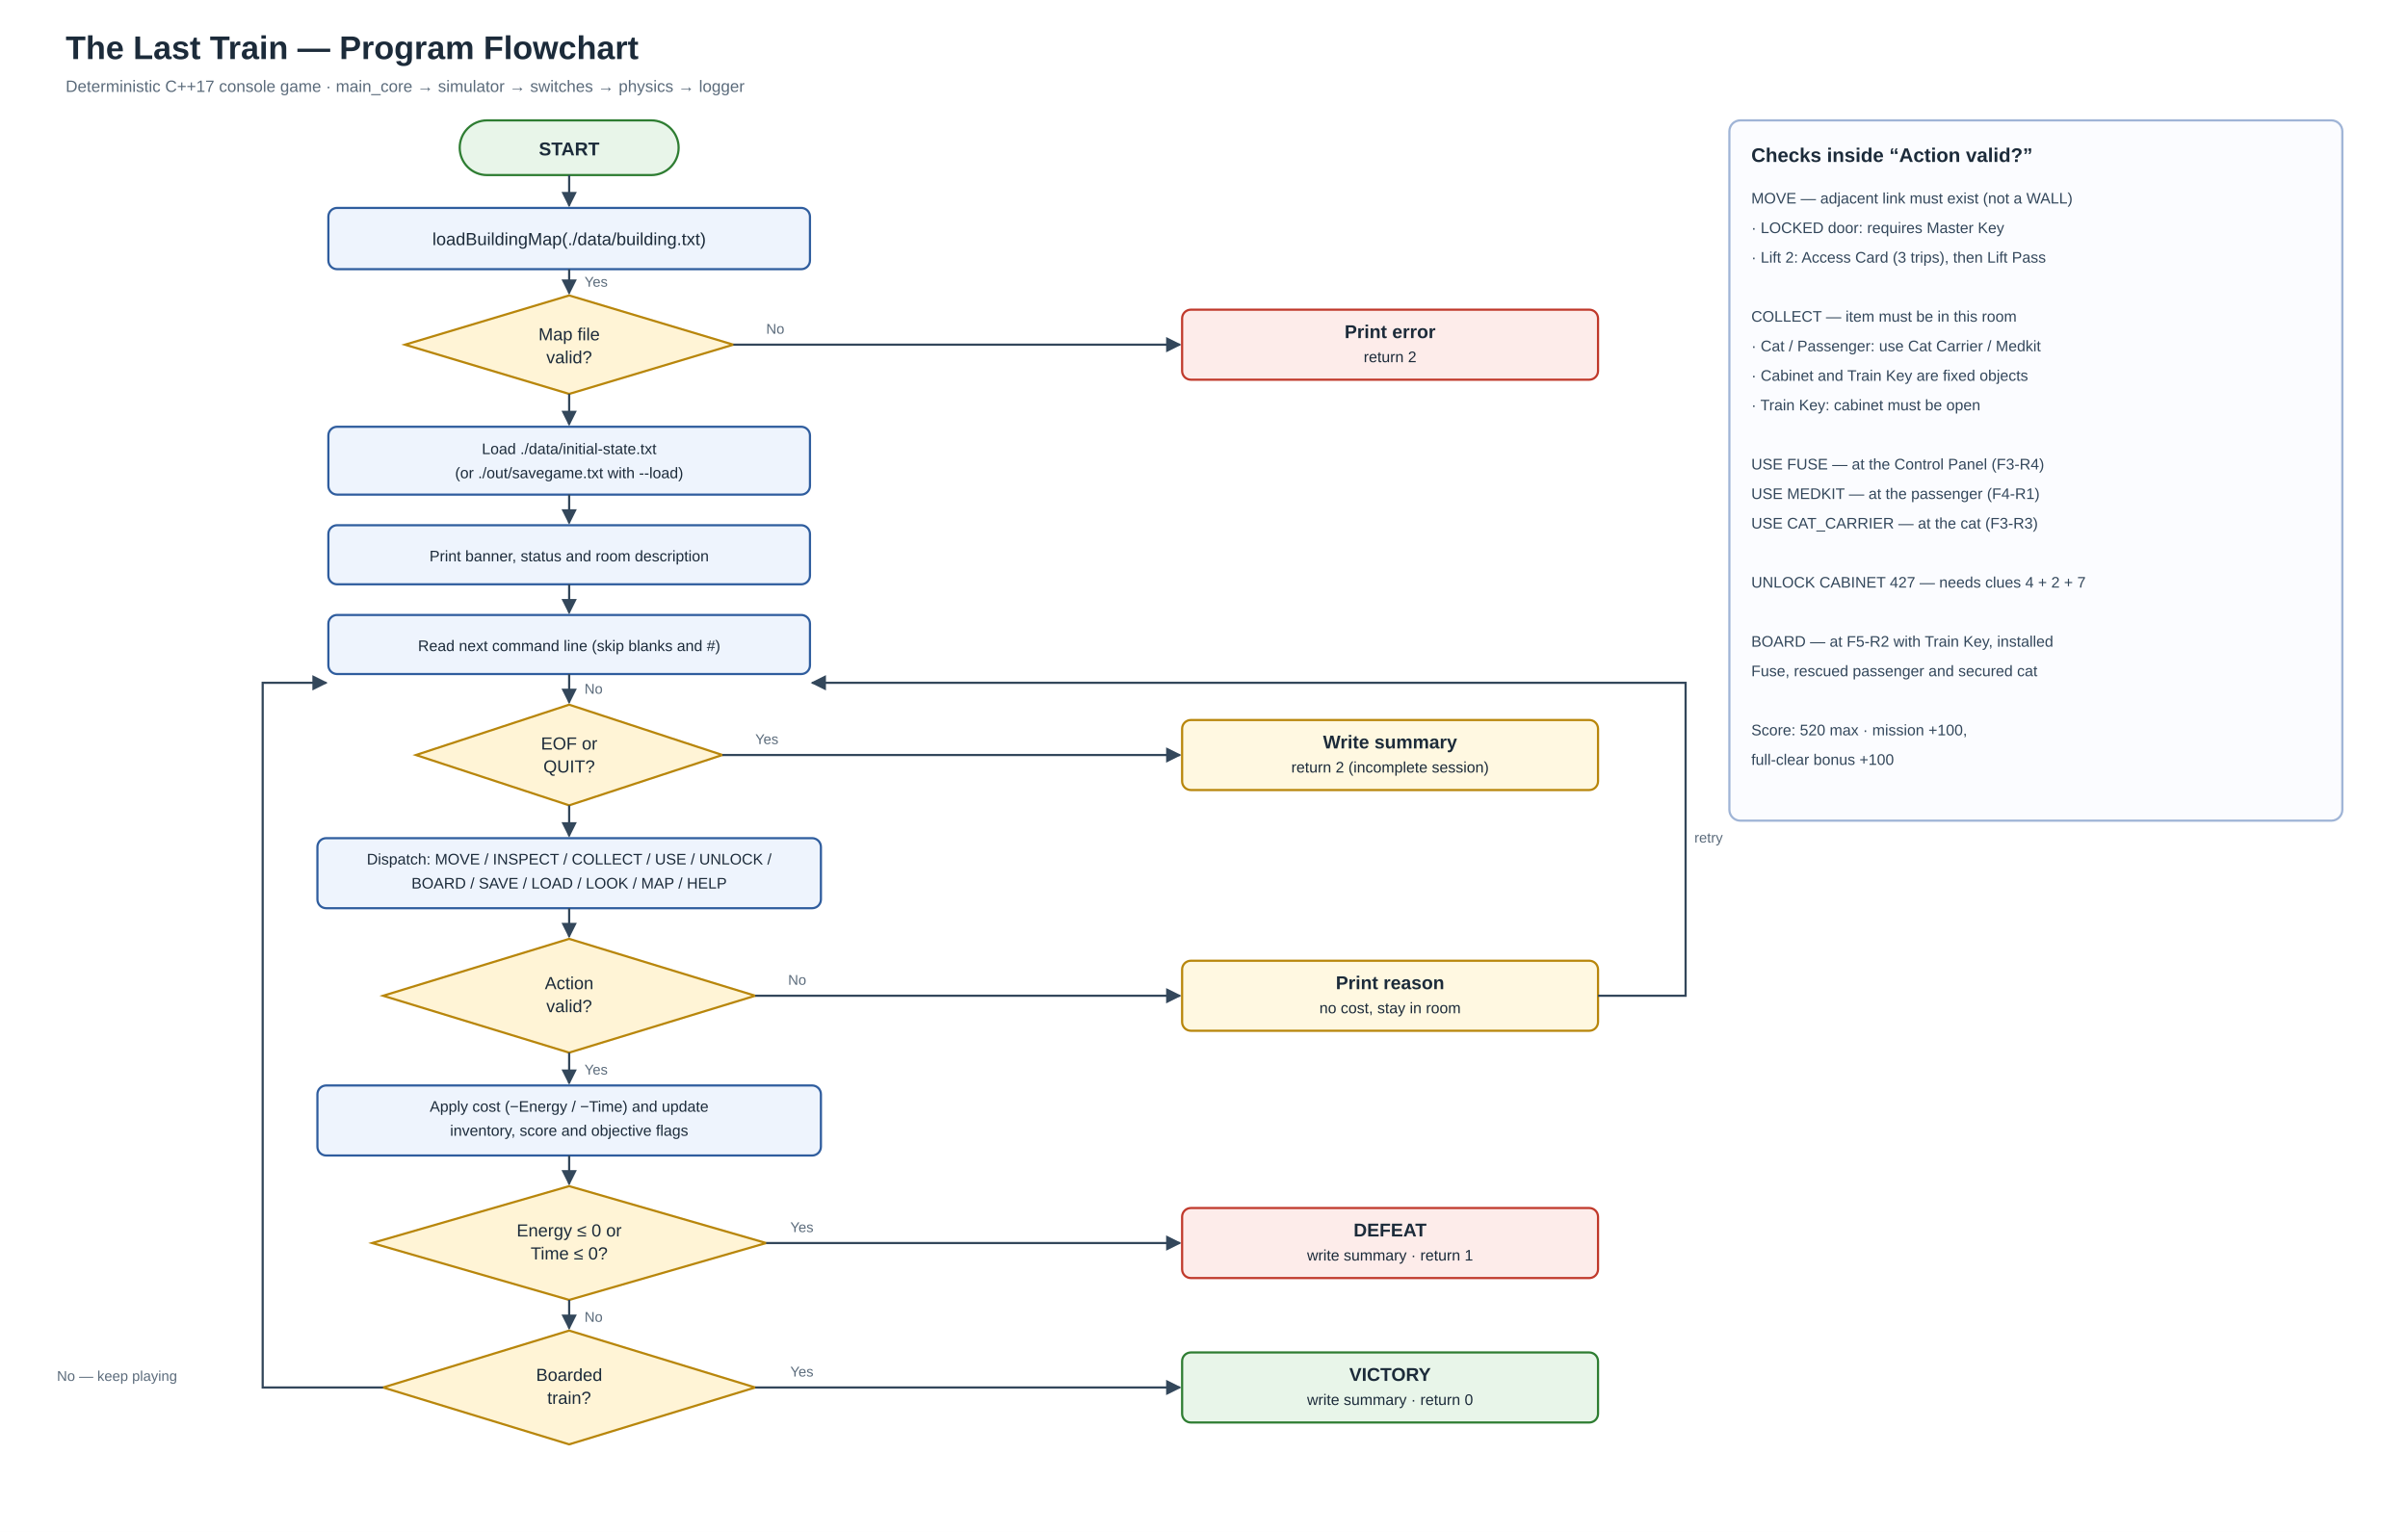
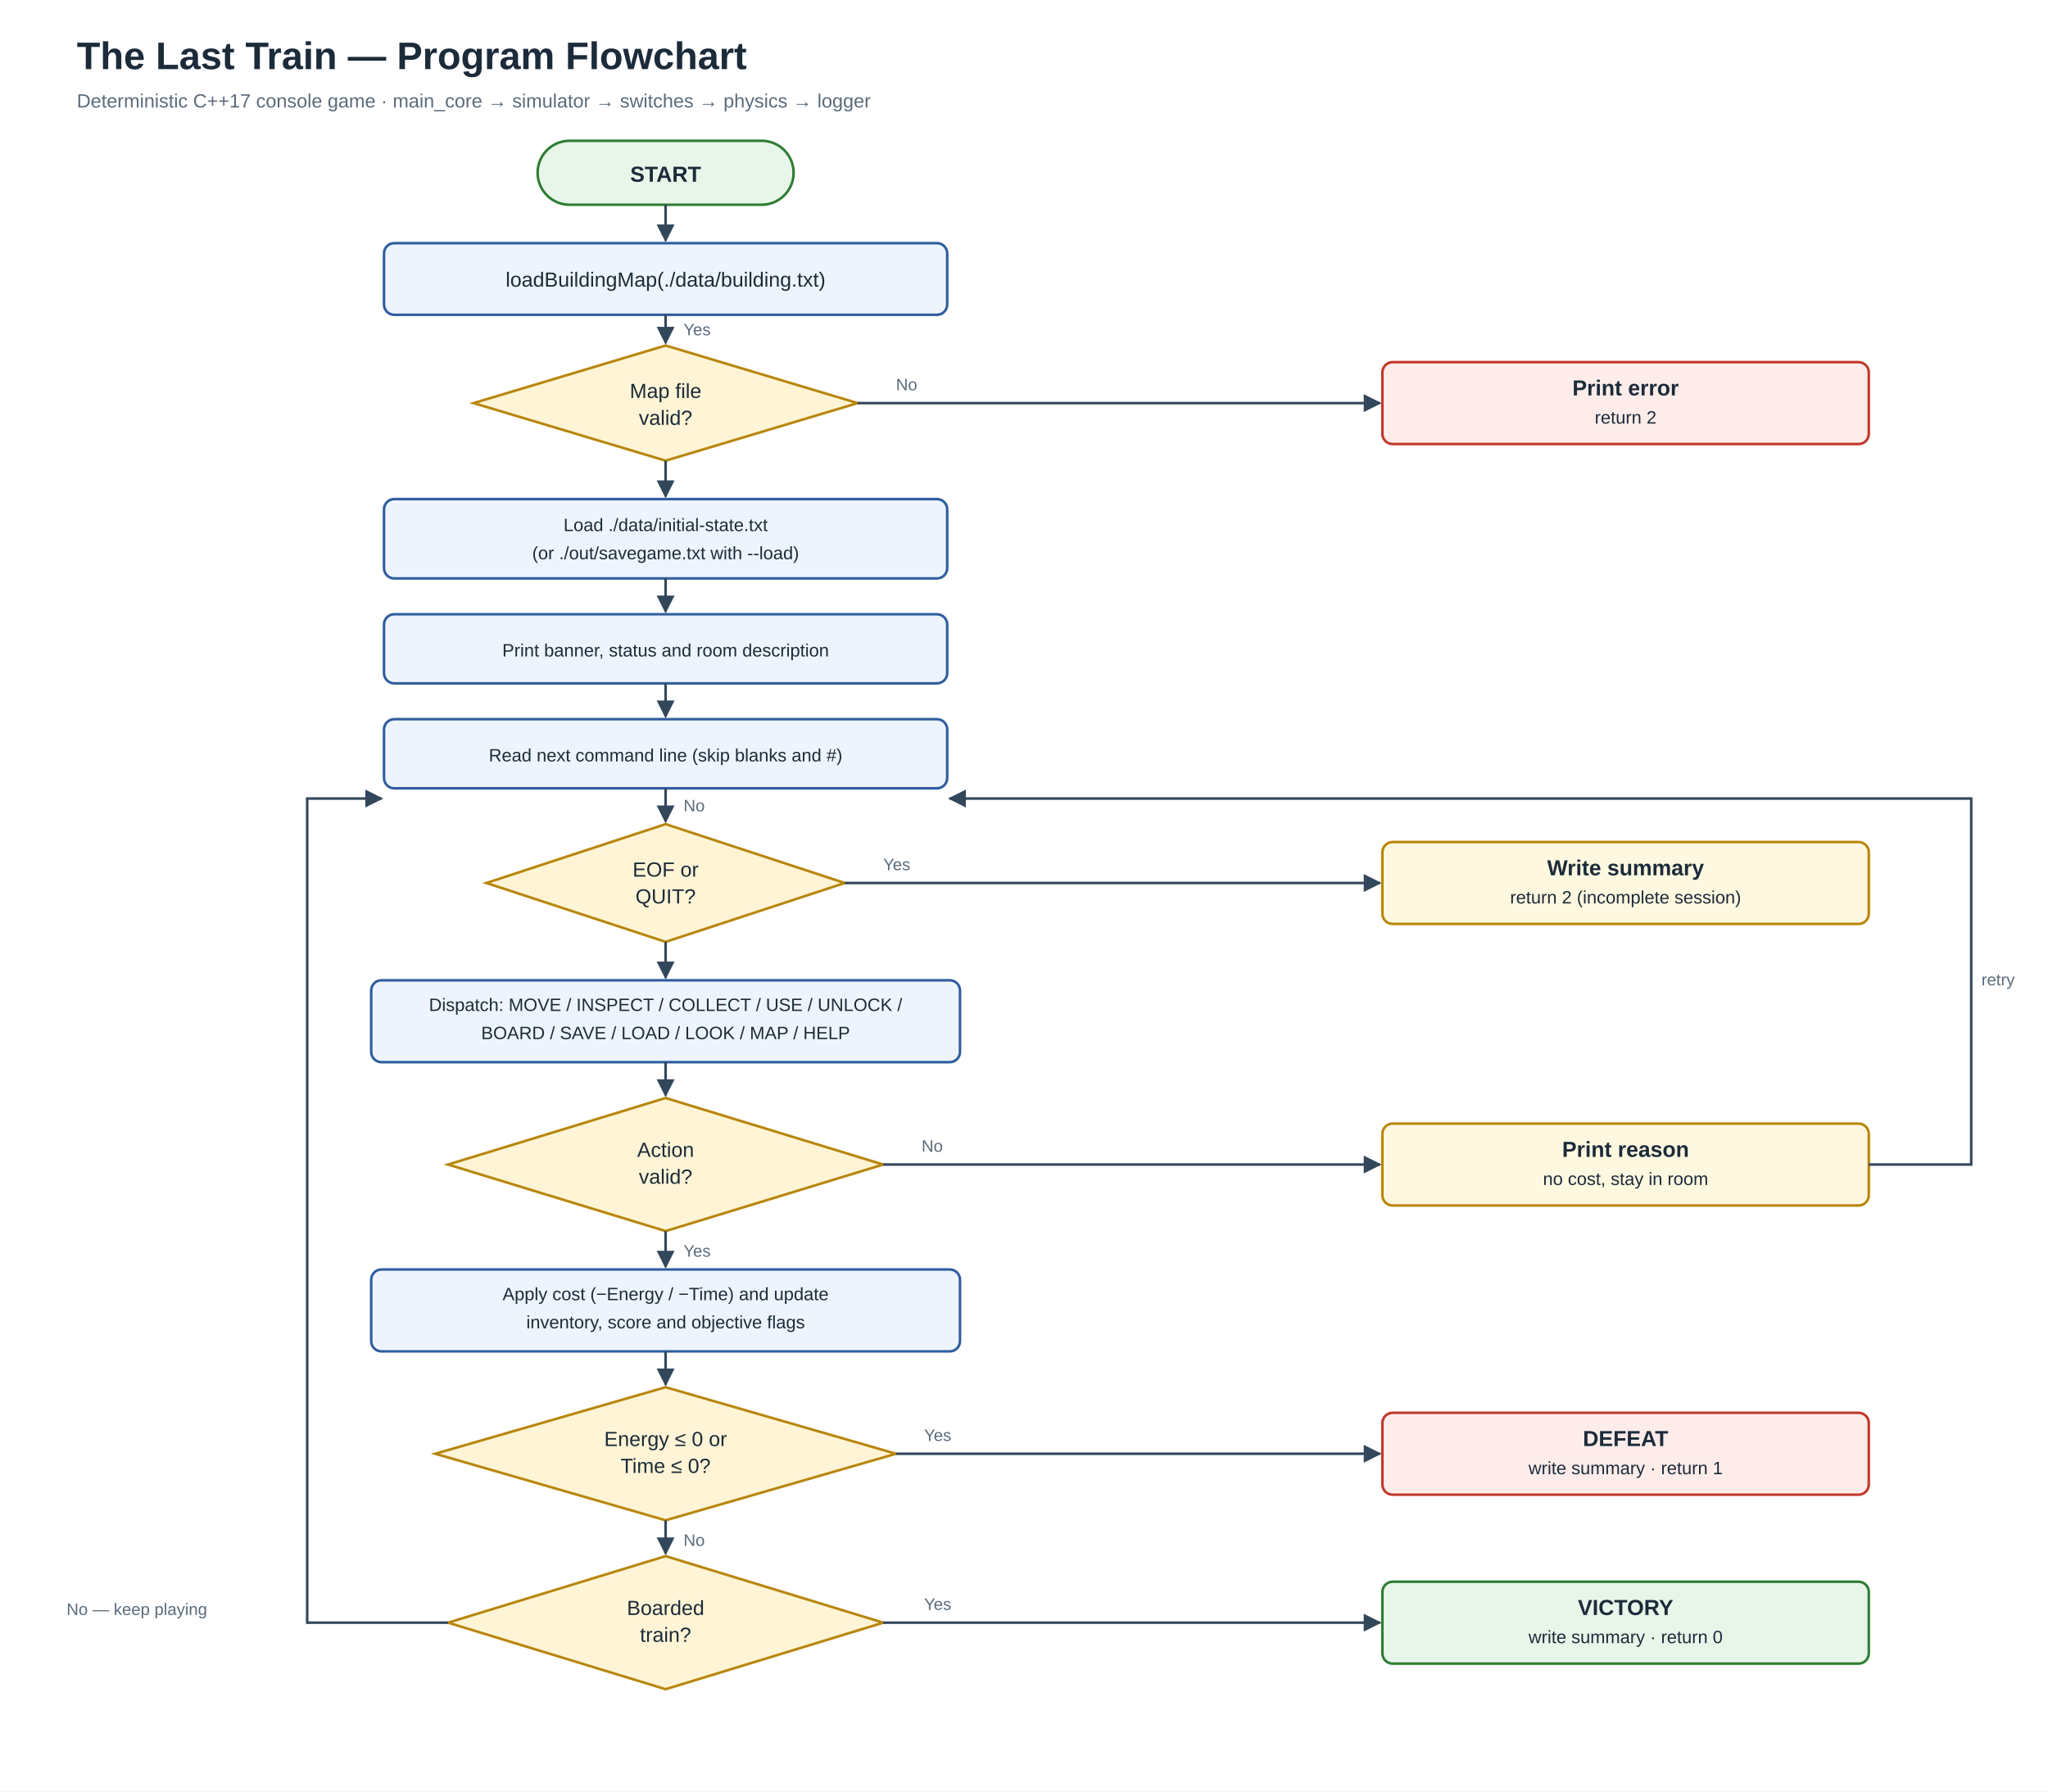
- <svg xmlns="http://www.w3.org/2000/svg" width="2200" height="1400" viewBox="0 0 2200 1400">
+ <svg xmlns="http://www.w3.org/2000/svg" width="1600" height="1400" viewBox="0 0 1600 1400">
  <defs>
    <marker id="arrow" viewBox="0 0 10 10" refX="9" refY="5" markerWidth="7" markerHeight="7" orient="auto-start-reverse">
      <path d="M0,0 L10,5 L0,10 z" fill="#33475b" />
    </marker>
    <style>
      .proc   { fill:#eef4fd; stroke:#2f5d9e; stroke-width:2; }
      .term   { fill:#e8f5e9; stroke:#2e7d32; stroke-width:2; }
      .fail   { fill:#fdecea; stroke:#c0392b; stroke-width:2; }
      .wait   { fill:#fff8e1; stroke:#b8860b; stroke-width:2; }
      .dec    { fill:#fff4d6; stroke:#b8860b; stroke-width:2; }
      .t      { font-family:"Segoe UI",Arial,sans-serif; font-size:16px; fill:#1c2b3a; text-anchor:middle; }
      .ts     { font-family:"Segoe UI",Arial,sans-serif; font-size:14px; fill:#1c2b3a; text-anchor:middle; }
      .tb     { font-family:"Segoe UI",Arial,sans-serif; font-size:17px; font-weight:bold; fill:#1c2b3a; text-anchor:middle; }
      .ln     { stroke:#33475b; stroke-width:2; fill:none; marker-end:url(#arrow); }
      .lbl    { font-family:"Segoe UI",Arial,sans-serif; font-size:13px; fill:#5b6b7b; }
      .rule   { font-family:"Segoe UI",Arial,sans-serif; font-size:14px; fill:#33475b; }
    </style>
  </defs>
-   <rect x="0" y="0" width="2200" height="1400" fill="#ffffff" />
+   <rect x="0" y="0" width="1600" height="1400" fill="#ffffff" />
  <text x="60" y="54" font-family="Segoe UI,Arial,sans-serif" font-size="30" font-weight="bold" fill="#1c2b3a">The Last Train — Program Flowchart</text>
  <text x="60" y="84" font-family="Segoe UI,Arial,sans-serif" font-size="15" fill="#5b6b7b">Deterministic C++17 console game · main_core → simulator → switches → physics → logger</text>
  <rect class="term" x="420" y="110" width="200" height="50" rx="25" />
  <text class="tb" x="520" y="142">START</text>
  <rect class="proc" x="300" y="190" width="440" height="56" rx="8" />
  <text class="t" x="520" y="224">loadBuildingMap(./data/building.txt)</text>
  <polygon class="dec" points="520,270 670,315 520,360 370,315" />
  <text class="t" x="520" y="311">Map file</text>
  <text class="t" x="520" y="332">valid?</text>
  <rect class="proc" x="300" y="390" width="440" height="62" rx="8" />
  <text class="ts" x="520" y="415">Load ./data/initial-state.txt</text>
  <text class="ts" x="520" y="437">(or ./out/savegame.txt with --load)</text>
  <rect class="proc" x="300" y="480" width="440" height="54" rx="8" />
  <text class="ts" x="520" y="513">Print banner, status and room description</text>
  <rect class="proc" x="300" y="562" width="440" height="54" rx="8" />
  <text class="ts" x="520" y="595">Read next command line (skip blanks and #)</text>
  <polygon class="dec" points="520,644 660,690 520,736 380,690" />
  <text class="t" x="520" y="685">EOF or</text>
  <text class="t" x="520" y="706">QUIT?</text>
  <rect class="proc" x="290" y="766" width="460" height="64" rx="8" />
  <text class="ts" x="520" y="790">Dispatch: MOVE / INSPECT / COLLECT / USE / UNLOCK /</text>
  <text class="ts" x="520" y="812">BOARD / SAVE / LOAD / LOOK / MAP / HELP</text>
  <polygon class="dec" points="520,858 690,910 520,962 350,910" />
  <text class="t" x="520" y="904">Action</text>
  <text class="t" x="520" y="925">valid?</text>
  <rect class="proc" x="290" y="992" width="460" height="64" rx="8" />
  <text class="ts" x="520" y="1016">Apply cost (−Energy / −Time) and update</text>
  <text class="ts" x="520" y="1038">inventory, score and objective flags</text>
  <polygon class="dec" points="520,1084 700,1136 520,1188 340,1136" />
  <text class="t" x="520" y="1130">Energy ≤ 0 or</text>
  <text class="t" x="520" y="1151">Time ≤ 0?</text>
  <polygon class="dec" points="520,1216 690,1268 520,1320 350,1268" />
  <text class="t" x="520" y="1262">Boarded</text>
  <text class="t" x="520" y="1283">train?</text>
  <path class="ln" d="M520,160 L520,188" />
  <path class="ln" d="M520,246 L520,268" />
  <text class="lbl" x="534" y="262">Yes</text>
  <path class="ln" d="M520,360 L520,388" />
  <path class="ln" d="M520,452 L520,478" />
  <path class="ln" d="M520,534 L520,560" />
  <path class="ln" d="M520,616 L520,642" />
  <text class="lbl" x="534" y="634">No</text>
  <path class="ln" d="M520,736 L520,764" />
  <path class="ln" d="M520,830 L520,856" />
  <path class="ln" d="M520,962 L520,990" />
  <text class="lbl" x="534" y="982">Yes</text>
  <path class="ln" d="M520,1056 L520,1082" />
  <path class="ln" d="M520,1188 L520,1214" />
  <text class="lbl" x="534" y="1208">No</text>
  <path class="ln" d="M670,315 L1078,315" />
  <text class="lbl" x="700" y="305">No</text>
  <rect class="fail" x="1080" y="283" width="380" height="64" rx="8" />
  <text class="tb" x="1270" y="309">Print error</text>
  <text class="ts" x="1270" y="331">return 2</text>
  <path class="ln" d="M660,690 L1078,690" />
  <text class="lbl" x="690" y="680">Yes</text>
  <rect class="wait" x="1080" y="658" width="380" height="64" rx="8" />
  <text class="tb" x="1270" y="684">Write summary</text>
  <text class="ts" x="1270" y="706">return 2 (incomplete session)</text>
  <path class="ln" d="M690,910 L1078,910" />
  <text class="lbl" x="720" y="900">No</text>
  <rect class="wait" x="1080" y="878" width="380" height="64" rx="8" />
  <text class="tb" x="1270" y="904">Print reason</text>
  <text class="ts" x="1270" y="926">no cost, stay in room</text>
  <path class="ln" d="M1460,910 L1540,910 L1540,624 L742,624" />
  <text class="lbl" x="1548" y="770">retry</text>
  <path class="ln" d="M700,1136 L1078,1136" />
  <text class="lbl" x="722" y="1126">Yes</text>
  <rect class="fail" x="1080" y="1104" width="380" height="64" rx="8" />
  <text class="tb" x="1270" y="1130">DEFEAT</text>
  <text class="ts" x="1270" y="1152">write summary · return 1</text>
  <path class="ln" d="M690,1268 L1078,1268" />
  <text class="lbl" x="722" y="1258">Yes</text>
  <rect class="term" x="1080" y="1236" width="380" height="64" rx="8" />
  <text class="tb" x="1270" y="1262">VICTORY</text>
  <text class="ts" x="1270" y="1284">write summary · return 0</text>
  <path class="ln" d="M350,1268 L240,1268 L240,624 L298,624" />
  <text class="lbl" x="52" y="1262">No — keep playing</text>
-   <rect x="1580" y="110" width="560" height="640" rx="10" fill="#fbfcff" stroke="#9fb4d6" stroke-width="2" />
-   <text x="1600" y="148" font-family="Segoe UI,Arial,sans-serif" font-size="18" font-weight="bold" fill="#1c2b3a">Checks inside “Action valid?”</text>
-   <text class="rule" x="1600" y="186">MOVE — adjacent link must exist (not a WALL)</text>
-   <text class="rule" x="1600" y="213">  · LOCKED door: requires Master Key</text>
-   <text class="rule" x="1600" y="240">  · Lift 2: Access Card (3 trips), then Lift Pass</text>
-   <text class="rule" x="1600" y="267"> </text>
-   <text class="rule" x="1600" y="294">COLLECT — item must be in this room</text>
-   <text class="rule" x="1600" y="321">  · Cat / Passenger: use Cat Carrier / Medkit</text>
-   <text class="rule" x="1600" y="348">  · Cabinet and Train Key are fixed objects</text>
-   <text class="rule" x="1600" y="375">  · Train Key: cabinet must be open</text>
-   <text class="rule" x="1600" y="402"> </text>
-   <text class="rule" x="1600" y="429">USE FUSE — at the Control Panel (F3-R4)</text>
-   <text class="rule" x="1600" y="456">USE MEDKIT — at the passenger (F4-R1)</text>
-   <text class="rule" x="1600" y="483">USE CAT_CARRIER — at the cat (F3-R3)</text>
-   <text class="rule" x="1600" y="510"> </text>
-   <text class="rule" x="1600" y="537">UNLOCK CABINET 427 — needs clues 4 + 2 + 7</text>
-   <text class="rule" x="1600" y="564"> </text>
-   <text class="rule" x="1600" y="591">BOARD — at F5-R2 with Train Key, installed</text>
-   <text class="rule" x="1600" y="618">Fuse, rescued passenger and secured cat</text>
-   <text class="rule" x="1600" y="672" fill="#5b6b7b">Score: 520 max · mission +100,</text>
-   <text class="rule" x="1600" y="699" fill="#5b6b7b">full-clear bonus +100</text>
</svg>
